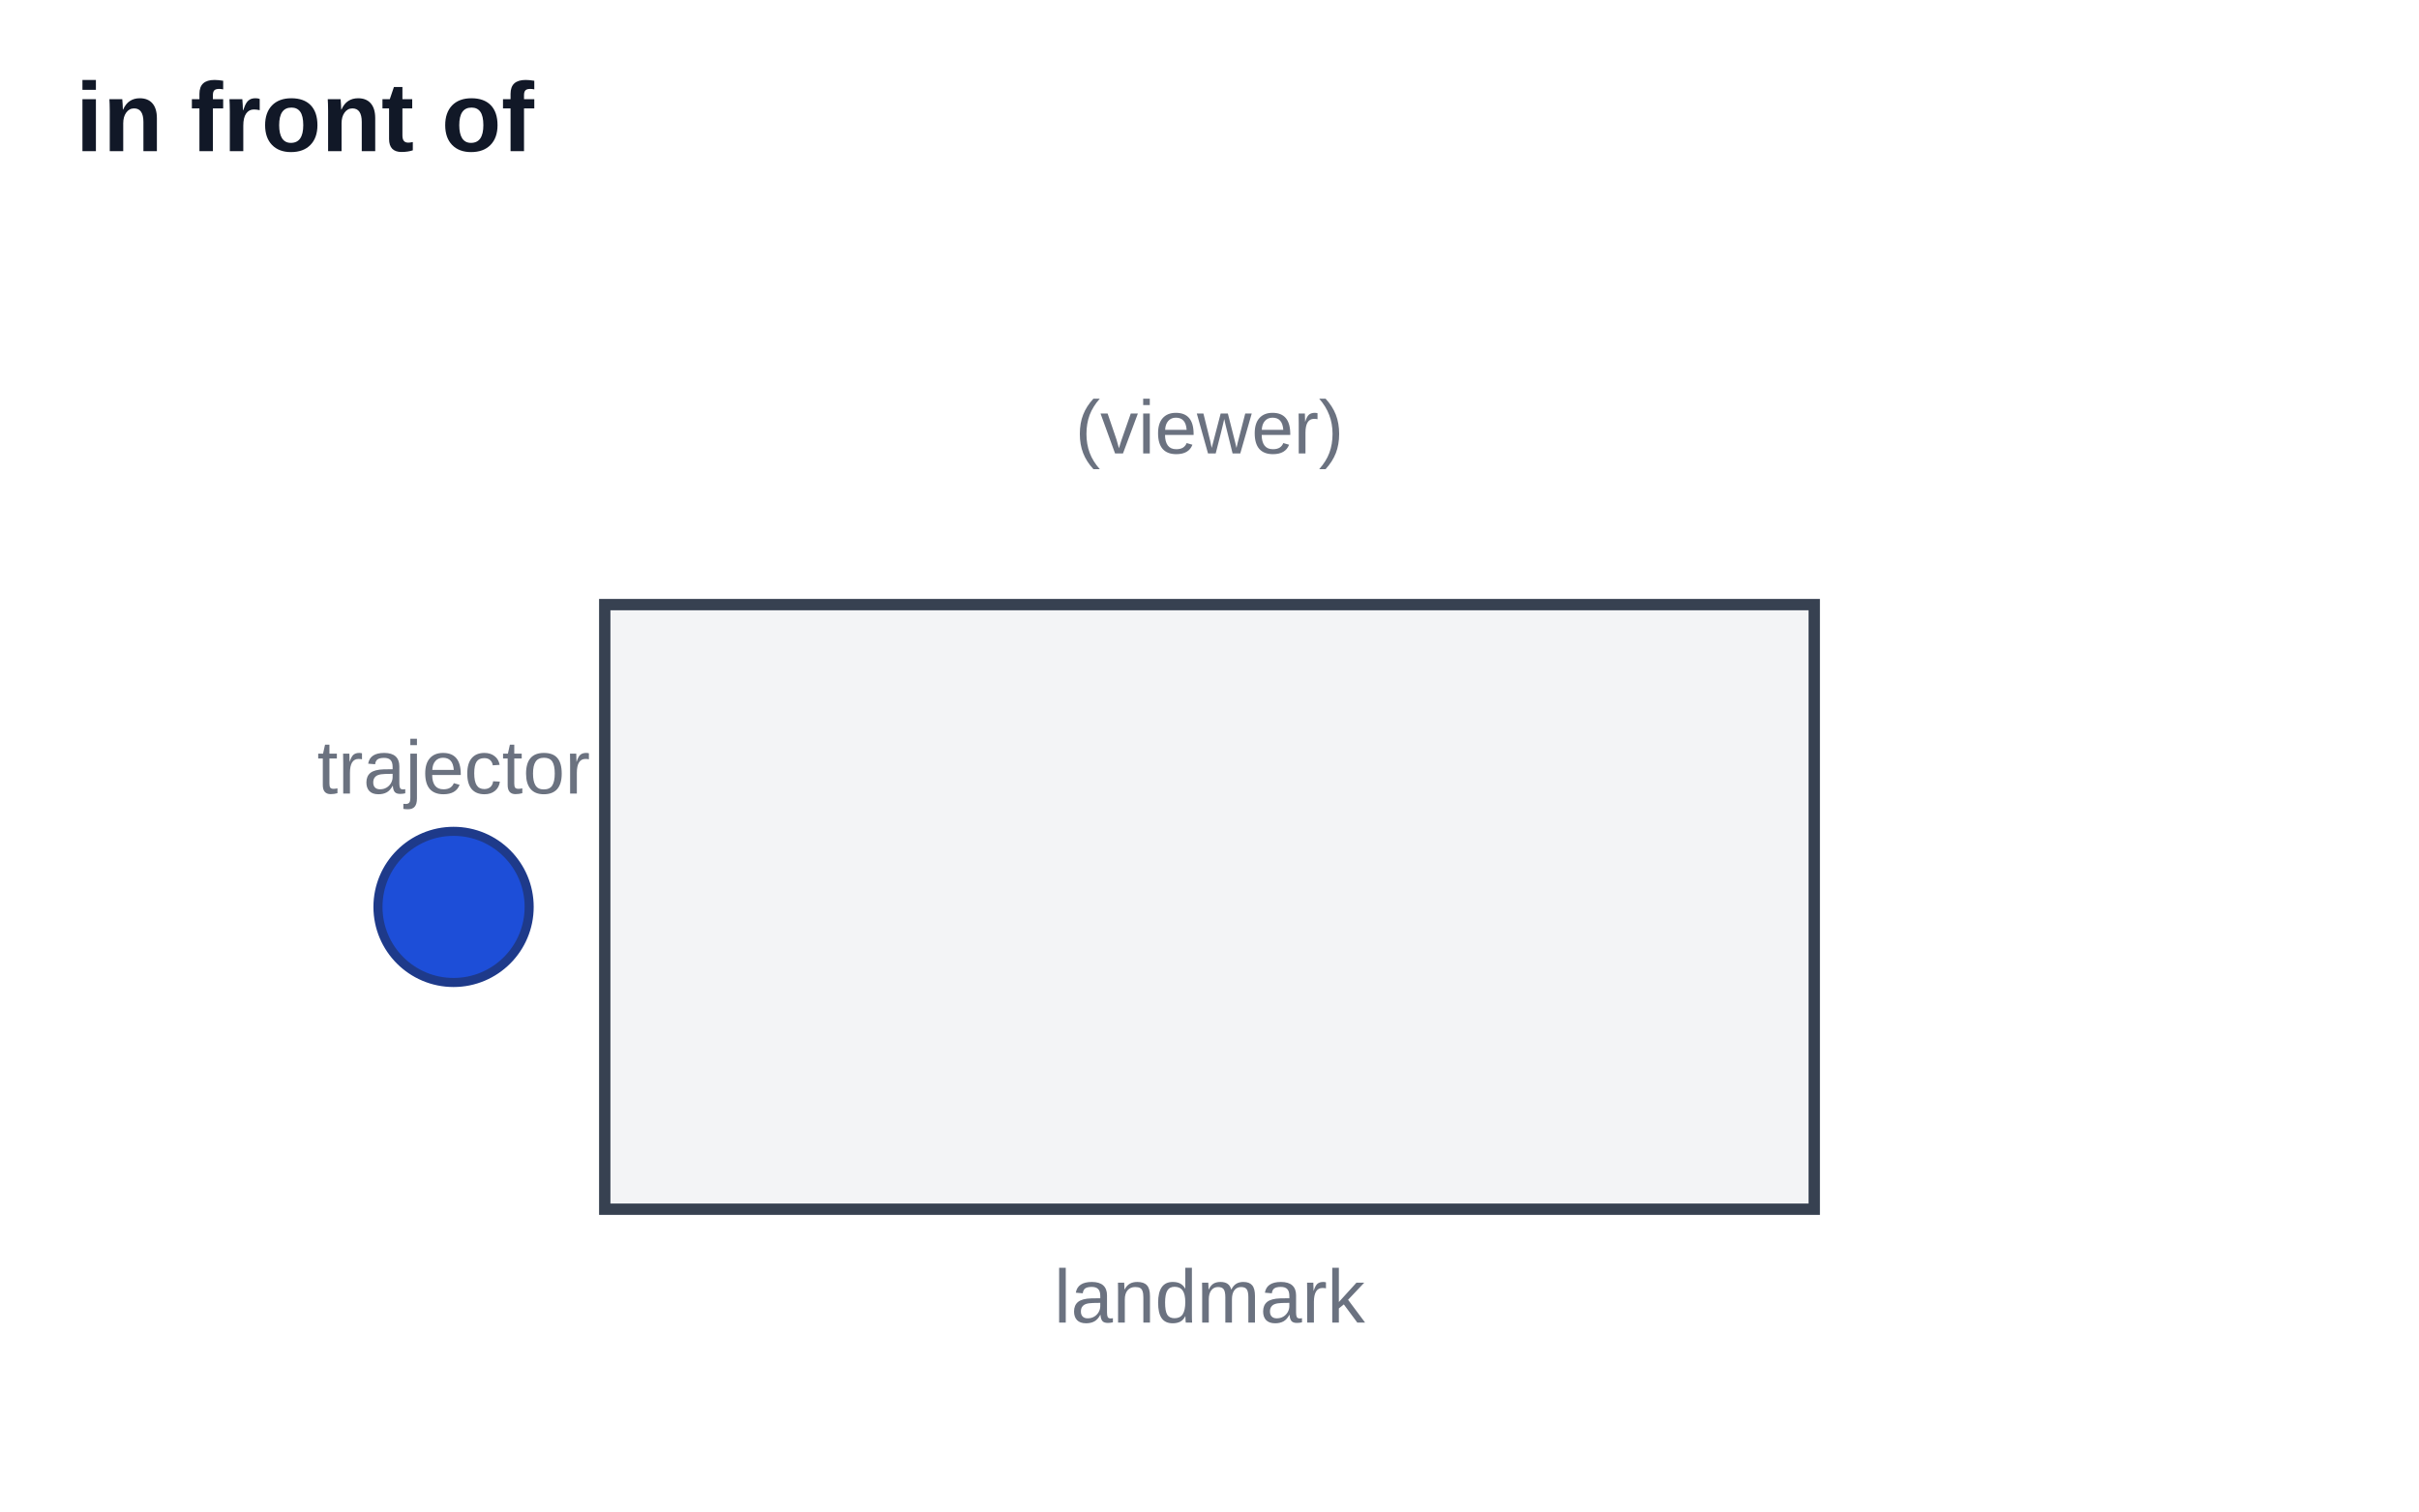
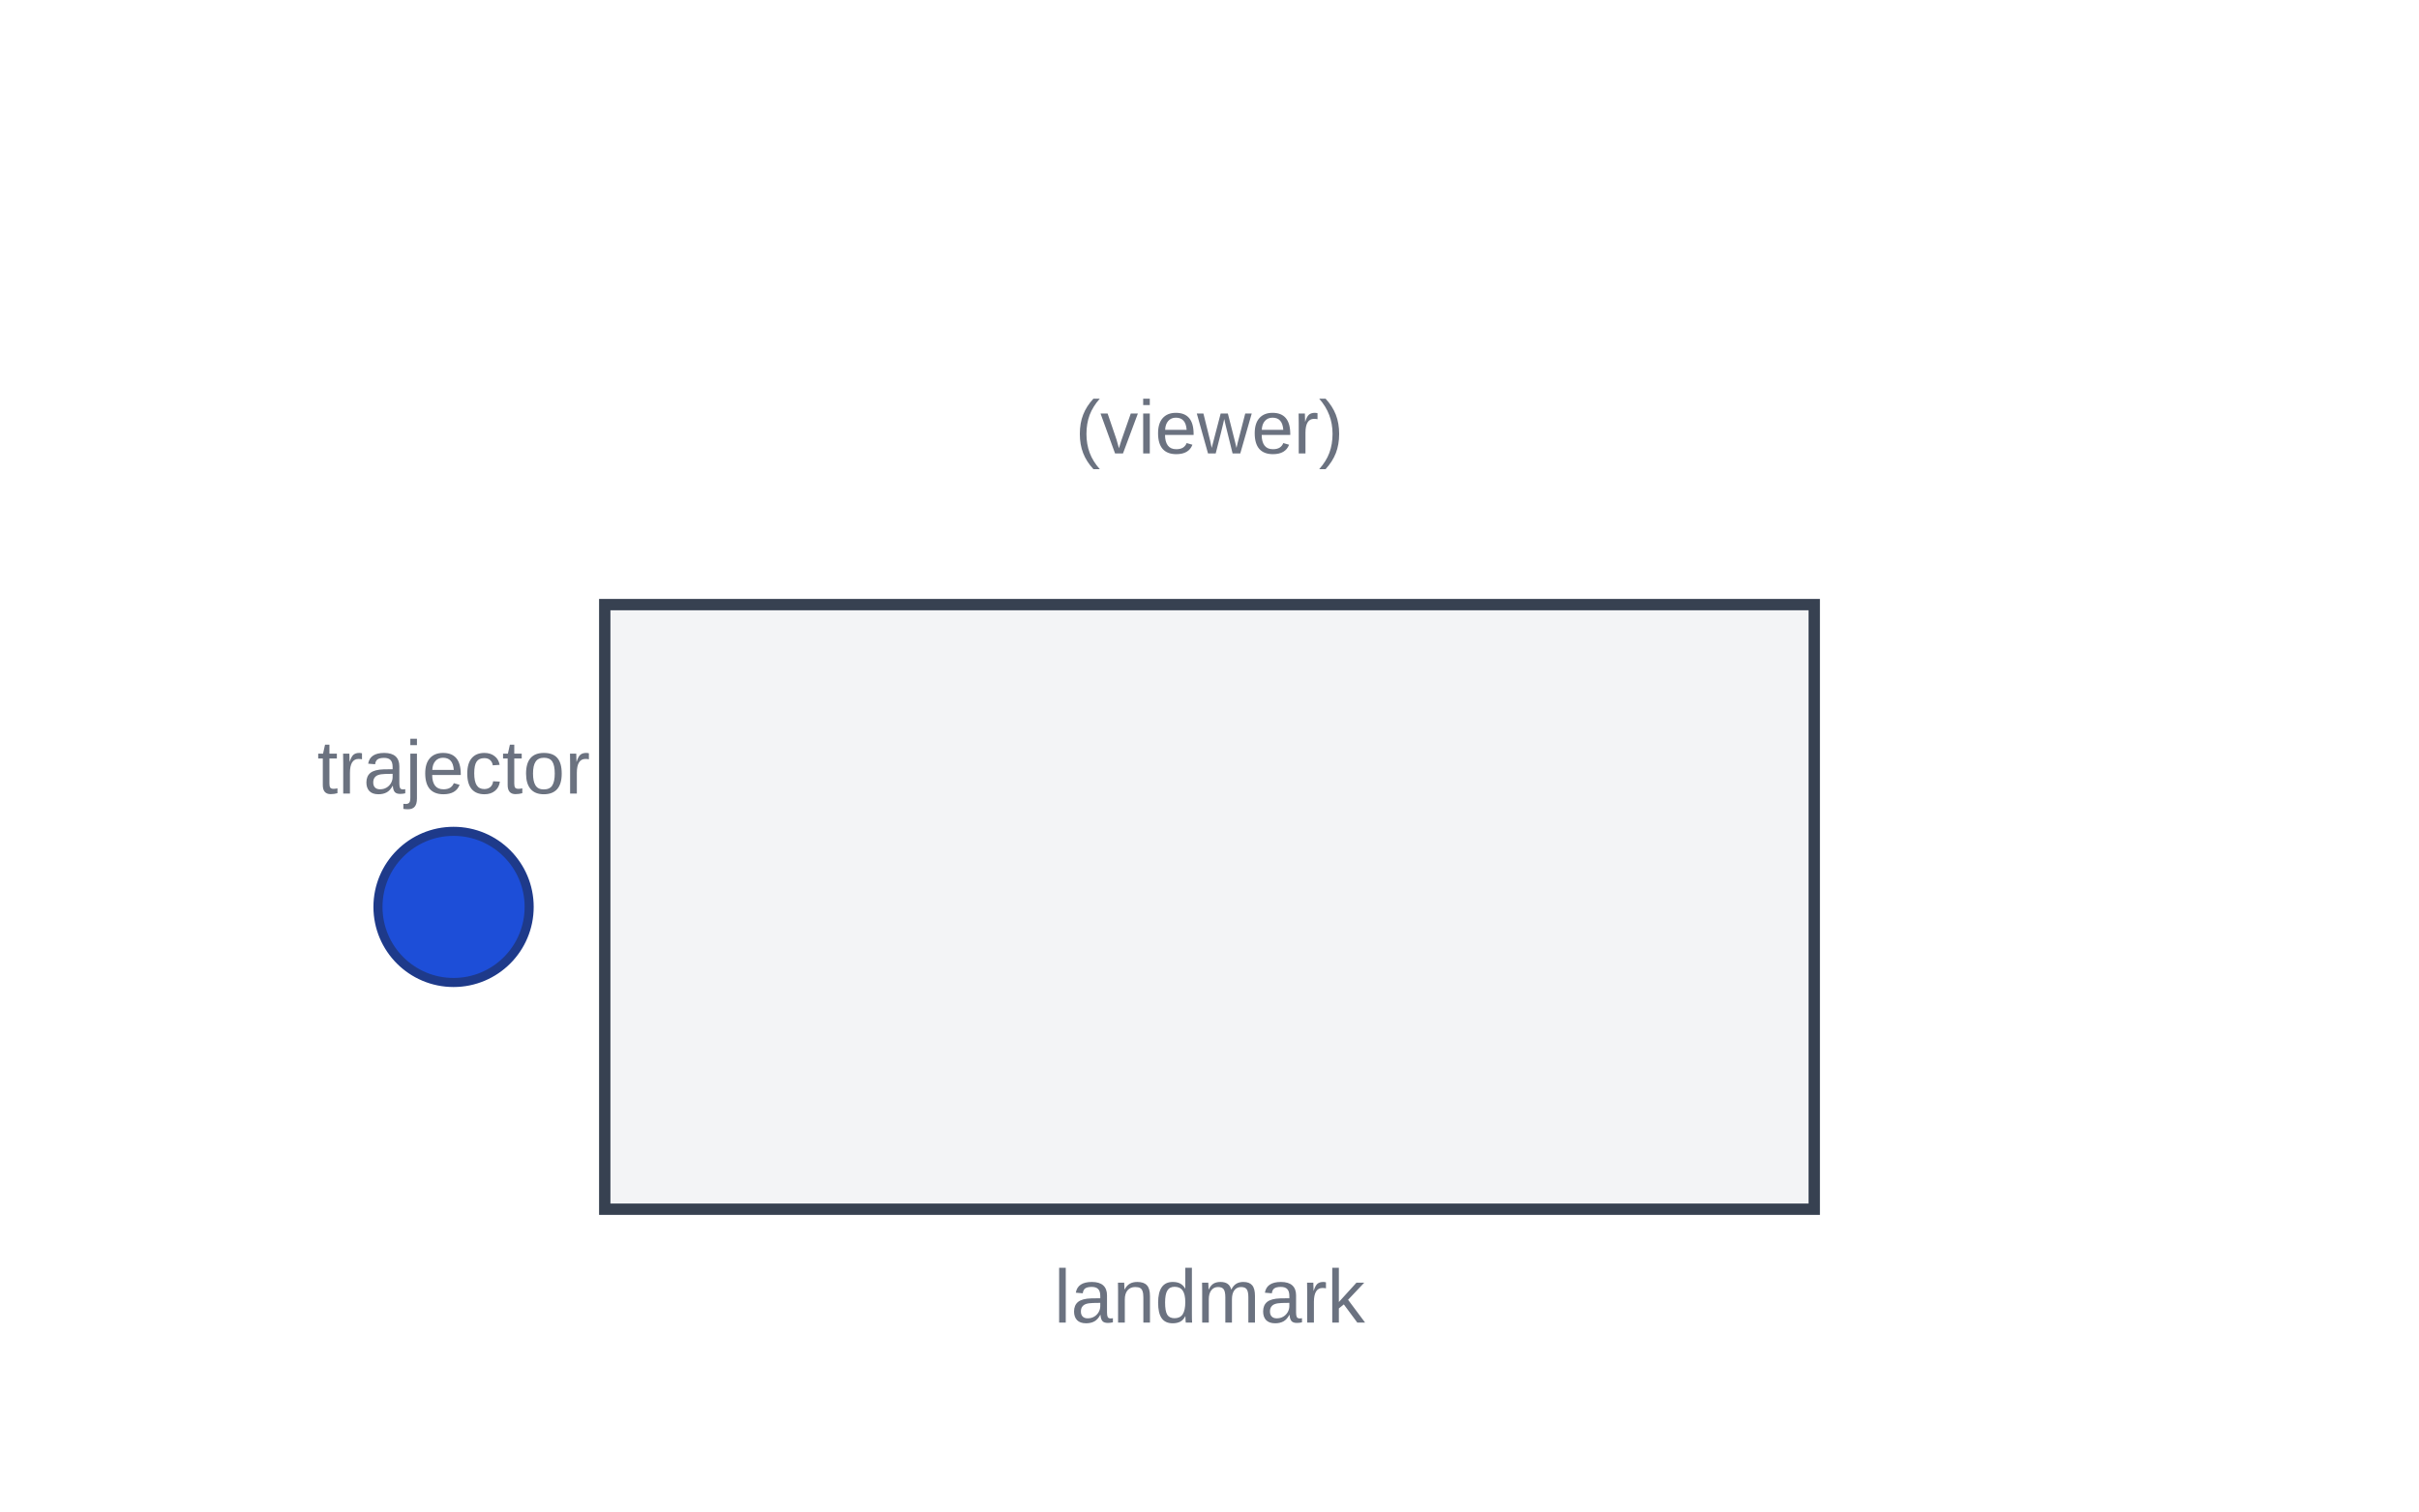
<svg xmlns="http://www.w3.org/2000/svg" viewBox="0 0 320 200" font-family="-apple-system, Segoe UI, Arial, sans-serif" font-size="11">
  <style>
  .ground   { fill:#f3f4f6; stroke:#374151; stroke-width:1.5; }
  .ground-line { stroke:#374151; stroke-width:2; fill:none; }
  .figure   { fill:#1d4ed8; stroke:#1e3a8a; stroke-width:1.2; }
  .figure-2 { fill:#dc2626; stroke:#7f1d1d; stroke-width:1.2; }
  .arrow    { fill:none; stroke:#1d4ed8; stroke-width:2; marker-end:url(#arrowhead); }
  .label    { fill:#6b7280; font-size:10px; }
  .title    { font-size:13px; fill:#111827; font-weight:600; }
  @media (prefers-color-scheme: dark) {
    .ground       { fill:#1f2937; stroke:#9ca3af; }
    .ground-line  { stroke:#9ca3af; }
    .figure       { fill:#93c5fd; stroke:#bfdbfe; }
    .figure-2     { fill:#fca5a5; stroke:#fecaca; }
    .arrow        { stroke:#93c5fd; }
    .label        { fill:#9ca3af; }
    .title        { fill:#f9fafb; }
  }
</style>
  <defs>
    <marker id="arrowhead" markerWidth="8" markerHeight="8" refX="7" refY="3" orient="auto">
      <path d="M0,0 L7,3 L0,6 Z" class="arrow" />
    </marker>
  </defs>
-   <text x="10" y="20" class="title">in front of</text>
  <rect x="80" y="80" width="160" height="80" class="ground" />
  <text x="160" y="175" text-anchor="middle" class="label">landmark</text>
  <circle cx="60" cy="120" r="10" class="figure" />
  <text x="60" y="105" text-anchor="middle" class="label">trajector</text>
  <text x="160" y="60" text-anchor="middle" class="label">(viewer)</text>
</svg>
